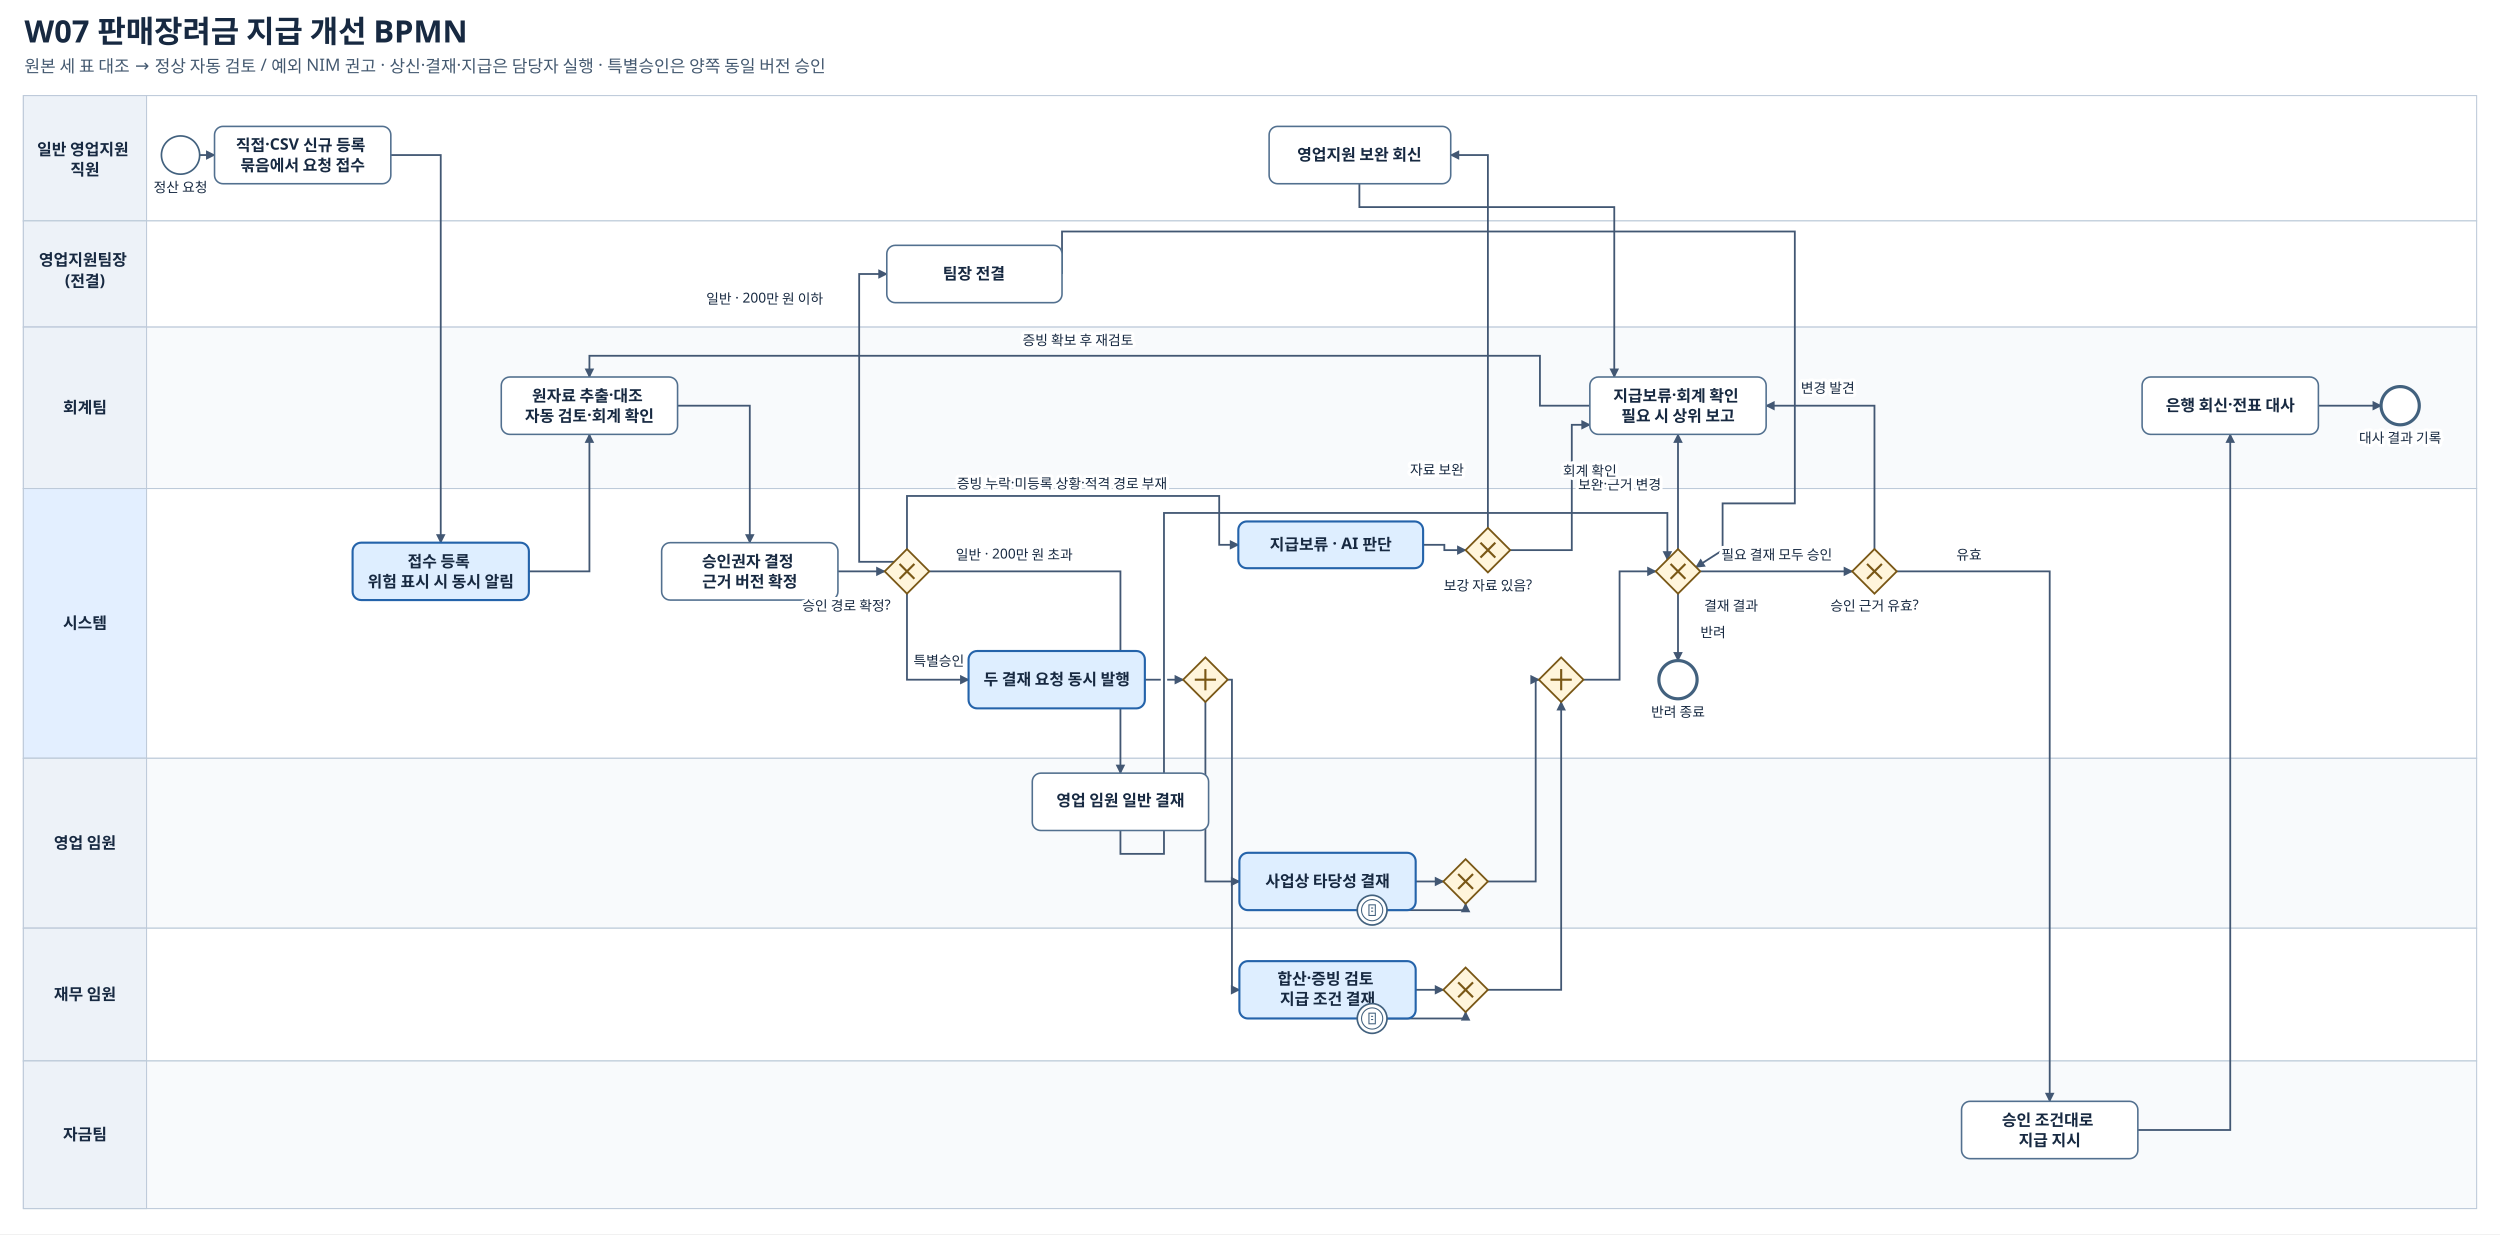
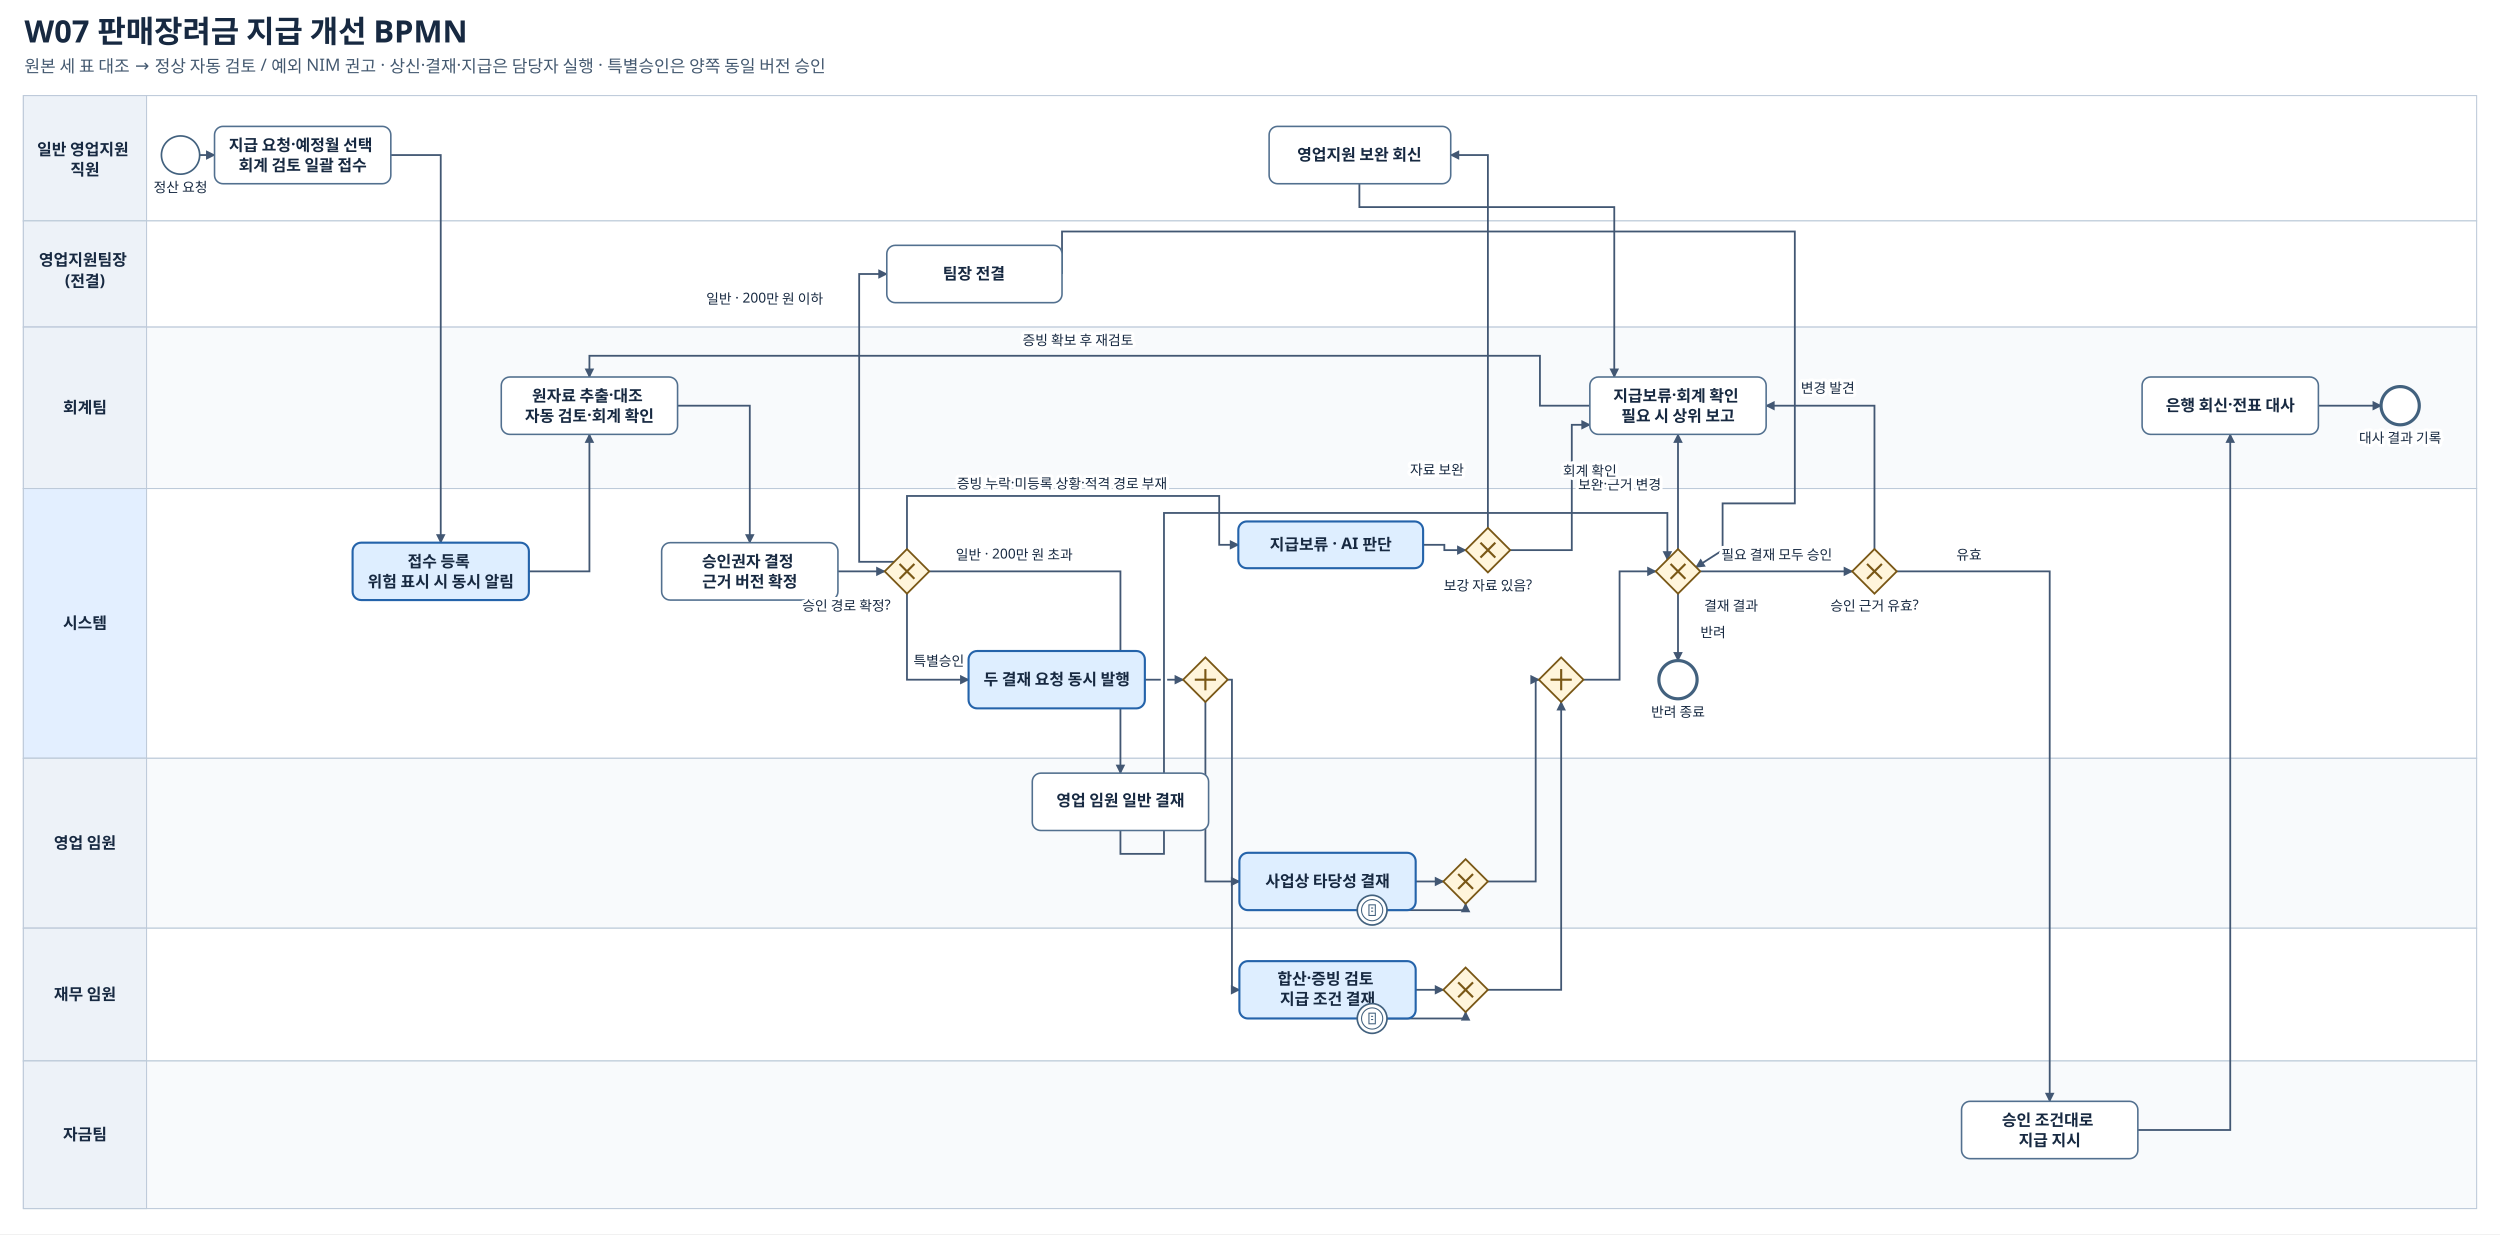
<svg xmlns="http://www.w3.org/2000/svg" width="2354" height="1162" viewBox="0 0 2354 1162" role="img" aria-labelledby="title desc">
  <defs>
    <marker id="arrow" markerWidth="9" markerHeight="9" refX="8" refY="4.5" orient="auto" markerUnits="userSpaceOnUse">
      <path d="M 0 0 L 9 4.5 L 0 9 z" fill="#425773" />
    </marker>
  </defs>
  <style>text{font-family:'Malgun Gothic','Apple SD Gothic Neo',sans-serif;fill:#172941}.title{font-size:29px;font-weight:700}.subtitle{font-size:16px;fill:#445970}.role{font-size:15px;font-weight:700;text-anchor:middle}.task{font-size:15px;font-weight:600;text-anchor:middle}.small{font-size:13px;text-anchor:middle;paint-order:stroke;stroke:#fff;stroke-width:6px;stroke-linejoin:round}.wire{fill:none;stroke:#425773;stroke-width:1.7;marker-end:url(#arrow)}</style>
  <rect width="2354" height="1162" fill="#fff" />
  <text x="23" y="40" class="title">W07 판매장려금 지급 개선 BPMN</text>
  <text x="23" y="68" class="subtitle">원본 세 표 대조 → 정상 자동 검토 / 예외 NIM 권고 · 상신·결재·지급은 담당자 실행 · 특별승인은 양쪽 동일 버전 승인</text>
  <rect x="22" y="90" width="2310" height="118" fill="#fff" stroke="#bdcad9" />
  <rect x="22" y="90" width="116" height="118" fill="#edf2f8" stroke="#bdcad9" />
  <text x="80" y="154" class="role">
    <tspan x="80" dy="-8">일반 영업지원</tspan>
    <tspan x="80" dy="19">직원</tspan>
  </text>
  <rect x="22" y="208" width="2310" height="100" fill="#fff" stroke="#bdcad9" />
  <rect x="22" y="208" width="116" height="100" fill="#edf2f8" stroke="#bdcad9" />
  <text x="80" y="250" class="role">
    <tspan x="80">영업지원팀장</tspan>
    <tspan x="80" dy="19">(전결)</tspan>
  </text>
  <rect x="22" y="308" width="2310" height="152" fill="#f8fafc" stroke="#bdcad9" />
  <rect x="22" y="308" width="116" height="152" fill="#edf2f8" stroke="#bdcad9" />
  <text x="80" y="389" class="role">
    <tspan x="80" dy="0">회계팀</tspan>
  </text>
  <rect x="22" y="460" width="2310" height="254" fill="#fff" stroke="#bdcad9" />
  <rect x="22" y="460" width="116" height="254" fill="#e3efff" stroke="#bdcad9" />
  <text x="80" y="592" class="role">
    <tspan x="80" dy="0">시스템</tspan>
  </text>
  <rect x="22" y="714" width="2310" height="160" fill="#f8fafc" stroke="#bdcad9" />
  <rect x="22" y="714" width="116" height="160" fill="#edf2f8" stroke="#bdcad9" />
  <text x="80" y="799" class="role">
    <tspan x="80" dy="0">영업 임원</tspan>
  </text>
  <rect x="22" y="874" width="2310" height="125" fill="#fff" stroke="#bdcad9" />
  <rect x="22" y="874" width="116" height="125" fill="#edf2f8" stroke="#bdcad9" />
  <text x="80" y="941.5" class="role">
    <tspan x="80" dy="0">재무 임원</tspan>
  </text>
  <rect x="22" y="999" width="2310" height="139" fill="#f8fafc" stroke="#bdcad9" />
  <rect x="22" y="999" width="116" height="139" fill="#edf2f8" stroke="#bdcad9" />
  <text x="80" y="1073.5" class="role">
    <tspan x="80" dy="0">자금팀</tspan>
  </text>
  <polyline class="wire" points="188,146 202,146" />
  <polyline class="wire" points="368,146 415,146 415,511" />
  <polyline class="wire" points="498,538 555,538 555,409" />
  <polyline class="wire" points="638,382 706,382 706,511" />
  <polyline class="wire" points="789,538 833,538" />
  <polyline class="wire" points="875,538 1055,538 1055,728" />
  <polyline class="wire" points="854,559 854,640 912,640" />
  <polyline class="wire" points="1078,640 1114,640" />
  <polyline class="wire" points="1135,661 1135,830 1167,830" />
  <polyline class="wire" points="1156,640 1160,640 1160,932 1167,932" />
  <polyline class="wire" points="1333,830 1359,830" />
  <polyline class="wire" points="1306,857 1380,857 1380,851" />
  <polyline class="wire" points="1333,932 1359,932" />
  <polyline class="wire" points="1306,959 1380,959 1380,953" />
  <polyline class="wire" points="1401,830 1446,830 1446,640 1449,640" />
  <polyline class="wire" points="1401,932 1470,932 1470,661" />
  <polyline class="wire" points="1491,640 1525,640 1525,538 1559,538" />
  <path d="M1096 631v18" fill="none" stroke="#fff" stroke-width="6" />
  <polyline class="wire" points="1055,782 1055,804 1096,804 1096,483 1570,483 1570,527" />
  <polyline class="wire" points="1601,538 1744,538" />
  <polyline class="wire" points="1580,517 1580,409" />
  <polyline class="wire" points="1580,559 1580,622" />
  <polyline class="wire" points="1497,382 1450,382 1450,335 555,335 555,355" />
  <polyline class="wire" points="1765,517 1765,382 1663,382" />
  <polyline class="wire" points="1786,538 1930,538 1930,1037" />
  <polyline class="wire" points="2013,1064 2100,1064 2100,409" />
  <polyline class="wire" points="2183,382 2242,382" />
  <polyline class="wire" points="854,517 854,467 1148,467 1148,513 1166,513" />
  <polyline class="wire" points="1340,513 1360,513 1360,518 1380,518" />
  <polyline class="wire" points="1401,497 1401,146 1366,146" />
  <polyline class="wire" points="1422,518 1480,518 1480,400 1497,400" />
  <polyline class="wire" points="1280,173 1280,195 1520,195 1520,355" />
  <polyline class="wire" points="842,529 809,529 809,258 835,258" />
  <polyline class="wire" points="1000,258 1000,218 1690,218 1690,474 1622,474 1622,518 1597,534" />
  <circle cx="170" cy="146" r="18" fill="#fff" stroke="#42617e" stroke-width="1.6" />
  <text x="170" y="181" class="small">
    <tspan x="170" dy="0">정산 요청</tspan>
  </text>
  <rect x="202" y="119" width="166" height="54" rx="8" fill="#fff" stroke="#52708f" stroke-width="1.5" />
  <text x="285" y="142" class="task">
-     <tspan x="285" dy="0">직접·CSV 신규 등록</tspan>
-     <tspan x="285" dy="19">묶음에서 요청 접수</tspan>
+     <tspan x="285" dy="0">지급 요청·예정월 선택</tspan>
+     <tspan x="285" dy="19">회계 검토 일괄 접수</tspan>
  </text>
  <rect x="332" y="511" width="166" height="54" rx="8" fill="#deeeff" stroke="#2463aa" stroke-width="2" />
  <text x="415" y="534" class="task">
    <tspan x="415" dy="0">접수 등록</tspan>
    <tspan x="415" dy="19">위험 표시 시 동시 알림</tspan>
  </text>
  <rect x="472" y="355" width="166" height="54" rx="8" fill="#fff" stroke="#52708f" stroke-width="1.5" />
  <text x="555" y="378" class="task">
    <tspan x="555" dy="0">원자료 추출·대조</tspan>
    <tspan x="555" dy="19">자동 검토·회계 확인</tspan>
  </text>
  <rect x="623" y="511" width="166" height="54" rx="8" fill="#fff" stroke="#52708f" stroke-width="1.5" />
  <text x="706" y="534" class="task">
    <tspan x="706" dy="0">승인권자 결정</tspan>
    <tspan x="706" dy="19">근거 버전 확정</tspan>
  </text>
  <path d="M854,517l21,21 -21,21 -21,-21z" fill="#fff5db" stroke="#795715" stroke-width="1.7" />
  <path d="M847,531l14,14 M847,545l14,-14" fill="none" stroke="#795715" stroke-width="2" />
  <text x="797" y="575" class="small">
    <tspan x="797" dy="0">승인 경로 확정?</tspan>
  </text>
  <rect x="972" y="728" width="166" height="54" rx="8" fill="#fff" stroke="#52708f" stroke-width="1.5" />
  <text x="1055" y="759" class="task">영업 임원 일반 결재</text>
  <rect x="835" y="231" width="165" height="54" rx="8" fill="#fff" stroke="#52708f" stroke-width="1.5" />
  <text x="917" y="263" class="task">팀장 전결</text>
  <rect x="912" y="613" width="166" height="54" rx="8" fill="#deeeff" stroke="#2463aa" stroke-width="2" />
  <text x="995" y="645" class="task">
    <tspan x="995" dy="0">두 결재 요청 동시 발행</tspan>
  </text>
  <path d="M1135,619l21,21 -21,21 -21,-21z" fill="#fff5db" stroke="#795715" stroke-width="1.7" />
  <path d="M1125,640h20 M1135,630v20" fill="none" stroke="#795715" stroke-width="2" />
  <rect x="1167" y="803" width="166" height="54" rx="8" fill="#deeeff" stroke="#2463aa" stroke-width="2" />
  <text x="1250" y="835" class="task">
    <tspan x="1250" dy="0">사업상 타당성 결재</tspan>
  </text>
  <rect x="1167" y="905" width="166" height="54" rx="8" fill="#deeeff" stroke="#2463aa" stroke-width="2" />
  <text x="1250" y="927" class="task">
    <tspan x="1250" dy="0">합산·증빙 검토</tspan>
    <tspan x="1250" dy="19">지급 조건 결재</tspan>
  </text>
  <circle cx="1292" cy="857" r="14" fill="#fff" stroke="#42617e" stroke-width="1.6" />
  <circle cx="1292" cy="857" r="10" fill="none" stroke="#42617e" />
  <path d="M1289,852h6v10h-6z M1291,855h2 M1291,858h2" fill="none" stroke="#42617e" />
  <circle cx="1292" cy="959" r="14" fill="#fff" stroke="#42617e" stroke-width="1.6" />
  <circle cx="1292" cy="959" r="10" fill="none" stroke="#42617e" />
  <path d="M1289,954h6v10h-6z M1291,957h2 M1291,960h2" fill="none" stroke="#42617e" />
  <path d="M1380,809l21,21 -21,21 -21,-21z" fill="#fff5db" stroke="#795715" stroke-width="1.7" />
  <path d="M1373,823l14,14 M1373,837l14,-14" fill="none" stroke="#795715" stroke-width="2" />
  <path d="M1380,911l21,21 -21,21 -21,-21z" fill="#fff5db" stroke="#795715" stroke-width="1.7" />
  <path d="M1373,925l14,14 M1373,939l14,-14" fill="none" stroke="#795715" stroke-width="2" />
  <path d="M1470,619l21,21 -21,21 -21,-21z" fill="#fff5db" stroke="#795715" stroke-width="1.7" />
  <path d="M1460,640h20 M1470,630v20" fill="none" stroke="#795715" stroke-width="2" />
  <path d="M1580,517l21,21 -21,21 -21,-21z" fill="#fff5db" stroke="#795715" stroke-width="1.7" />
  <path d="M1573,531l14,14 M1573,545l14,-14" fill="none" stroke="#795715" stroke-width="2" />
  <text x="1630" y="575" class="small">
    <tspan x="1630" dy="0">결재 결과</tspan>
  </text>
  <rect x="1497" y="355" width="166" height="54" rx="8" fill="#fff" stroke="#52708f" stroke-width="1.5" />
  <text x="1580" y="378" class="task">
    <tspan x="1580" dy="0">지급보류·회계 확인</tspan>
    <tspan x="1580" dy="19">필요 시 상위 보고</tspan>
  </text>
  <rect x="1166" y="491" width="174" height="44" rx="8" fill="#deeeff" stroke="#2463aa" stroke-width="2" />
  <text x="1253" y="518" class="task">지급보류 · AI 판단</text>
  <path d="M1401,497l21,21 -21,21 -21,-21z" fill="#fff5db" stroke="#795715" stroke-width="1.7" />
  <path d="M1394,511l14,14 M1394,525l14,-14" fill="none" stroke="#795715" stroke-width="2" />
  <text x="1401" y="556" class="small">보강 자료 있음?</text>
  <rect x="1195" y="119" width="171" height="54" rx="8" fill="#fff" stroke="#52708f" stroke-width="1.5" />
  <text x="1280" y="151" class="task">영업지원 보완 회신</text>
  <circle cx="1580" cy="640" r="18" fill="#fff" stroke="#42617e" stroke-width="3" />
  <text x="1580" y="675" class="small">
    <tspan x="1580" dy="0">반려 종료</tspan>
  </text>
  <path d="M1765,517l21,21 -21,21 -21,-21z" fill="#fff5db" stroke="#795715" stroke-width="1.7" />
  <path d="M1758,531l14,14 M1758,545l14,-14" fill="none" stroke="#795715" stroke-width="2" />
  <text x="1765" y="575" class="small">
    <tspan x="1765" dy="0">승인 근거 유효?</tspan>
  </text>
  <rect x="1847" y="1037" width="166" height="54" rx="8" fill="#fff" stroke="#52708f" stroke-width="1.5" />
  <text x="1930" y="1060" class="task">
    <tspan x="1930" dy="0">승인 조건대로</tspan>
    <tspan x="1930" dy="19">지급 지시</tspan>
  </text>
  <rect x="2017" y="355" width="166" height="54" rx="8" fill="#fff" stroke="#52708f" stroke-width="1.5" />
  <text x="2100" y="387" class="task">
    <tspan x="2100" dy="0">은행 회신·전표 대사</tspan>
  </text>
  <circle cx="2260" cy="382" r="18" fill="#fff" stroke="#42617e" stroke-width="3" />
  <text x="2260" y="417" class="small">
    <tspan x="2260" dy="0">대사 결과 기록</tspan>
  </text>
  <text x="955" y="527" class="small">일반 · 200만 원 초과</text>
  <text x="720" y="286" class="small">일반 · 200만 원 이하</text>
  <text x="884" y="627" class="small">
    <tspan x="884" dy="0">특별승인</tspan>
  </text>
  <text x="1673" y="527" class="small">
    <tspan x="1673" dy="0">필요 결재 모두 승인</tspan>
  </text>
  <text x="1525" y="461" class="small">
    <tspan x="1525" dy="0">보완·근거 변경</tspan>
  </text>
  <text x="1613" y="600" class="small">
    <tspan x="1613" dy="0">반려</tspan>
  </text>
  <text x="1015" y="325" class="small">
    <tspan x="1015" dy="0">증빙 확보 후 재검토</tspan>
  </text>
  <text x="1721" y="370" class="small">
    <tspan x="1721" dy="0">변경 발견</tspan>
  </text>
  <text x="1854" y="527" class="small">
    <tspan x="1854" dy="0">유효</tspan>
  </text>
  <text x="1000" y="460" class="small">증빙 누락·미등록 상황·적격 경로 부재</text>
  <text x="1353" y="447" class="small">자료 보완</text>
  <text x="1497" y="448" class="small">회계 확인</text>
</svg>
